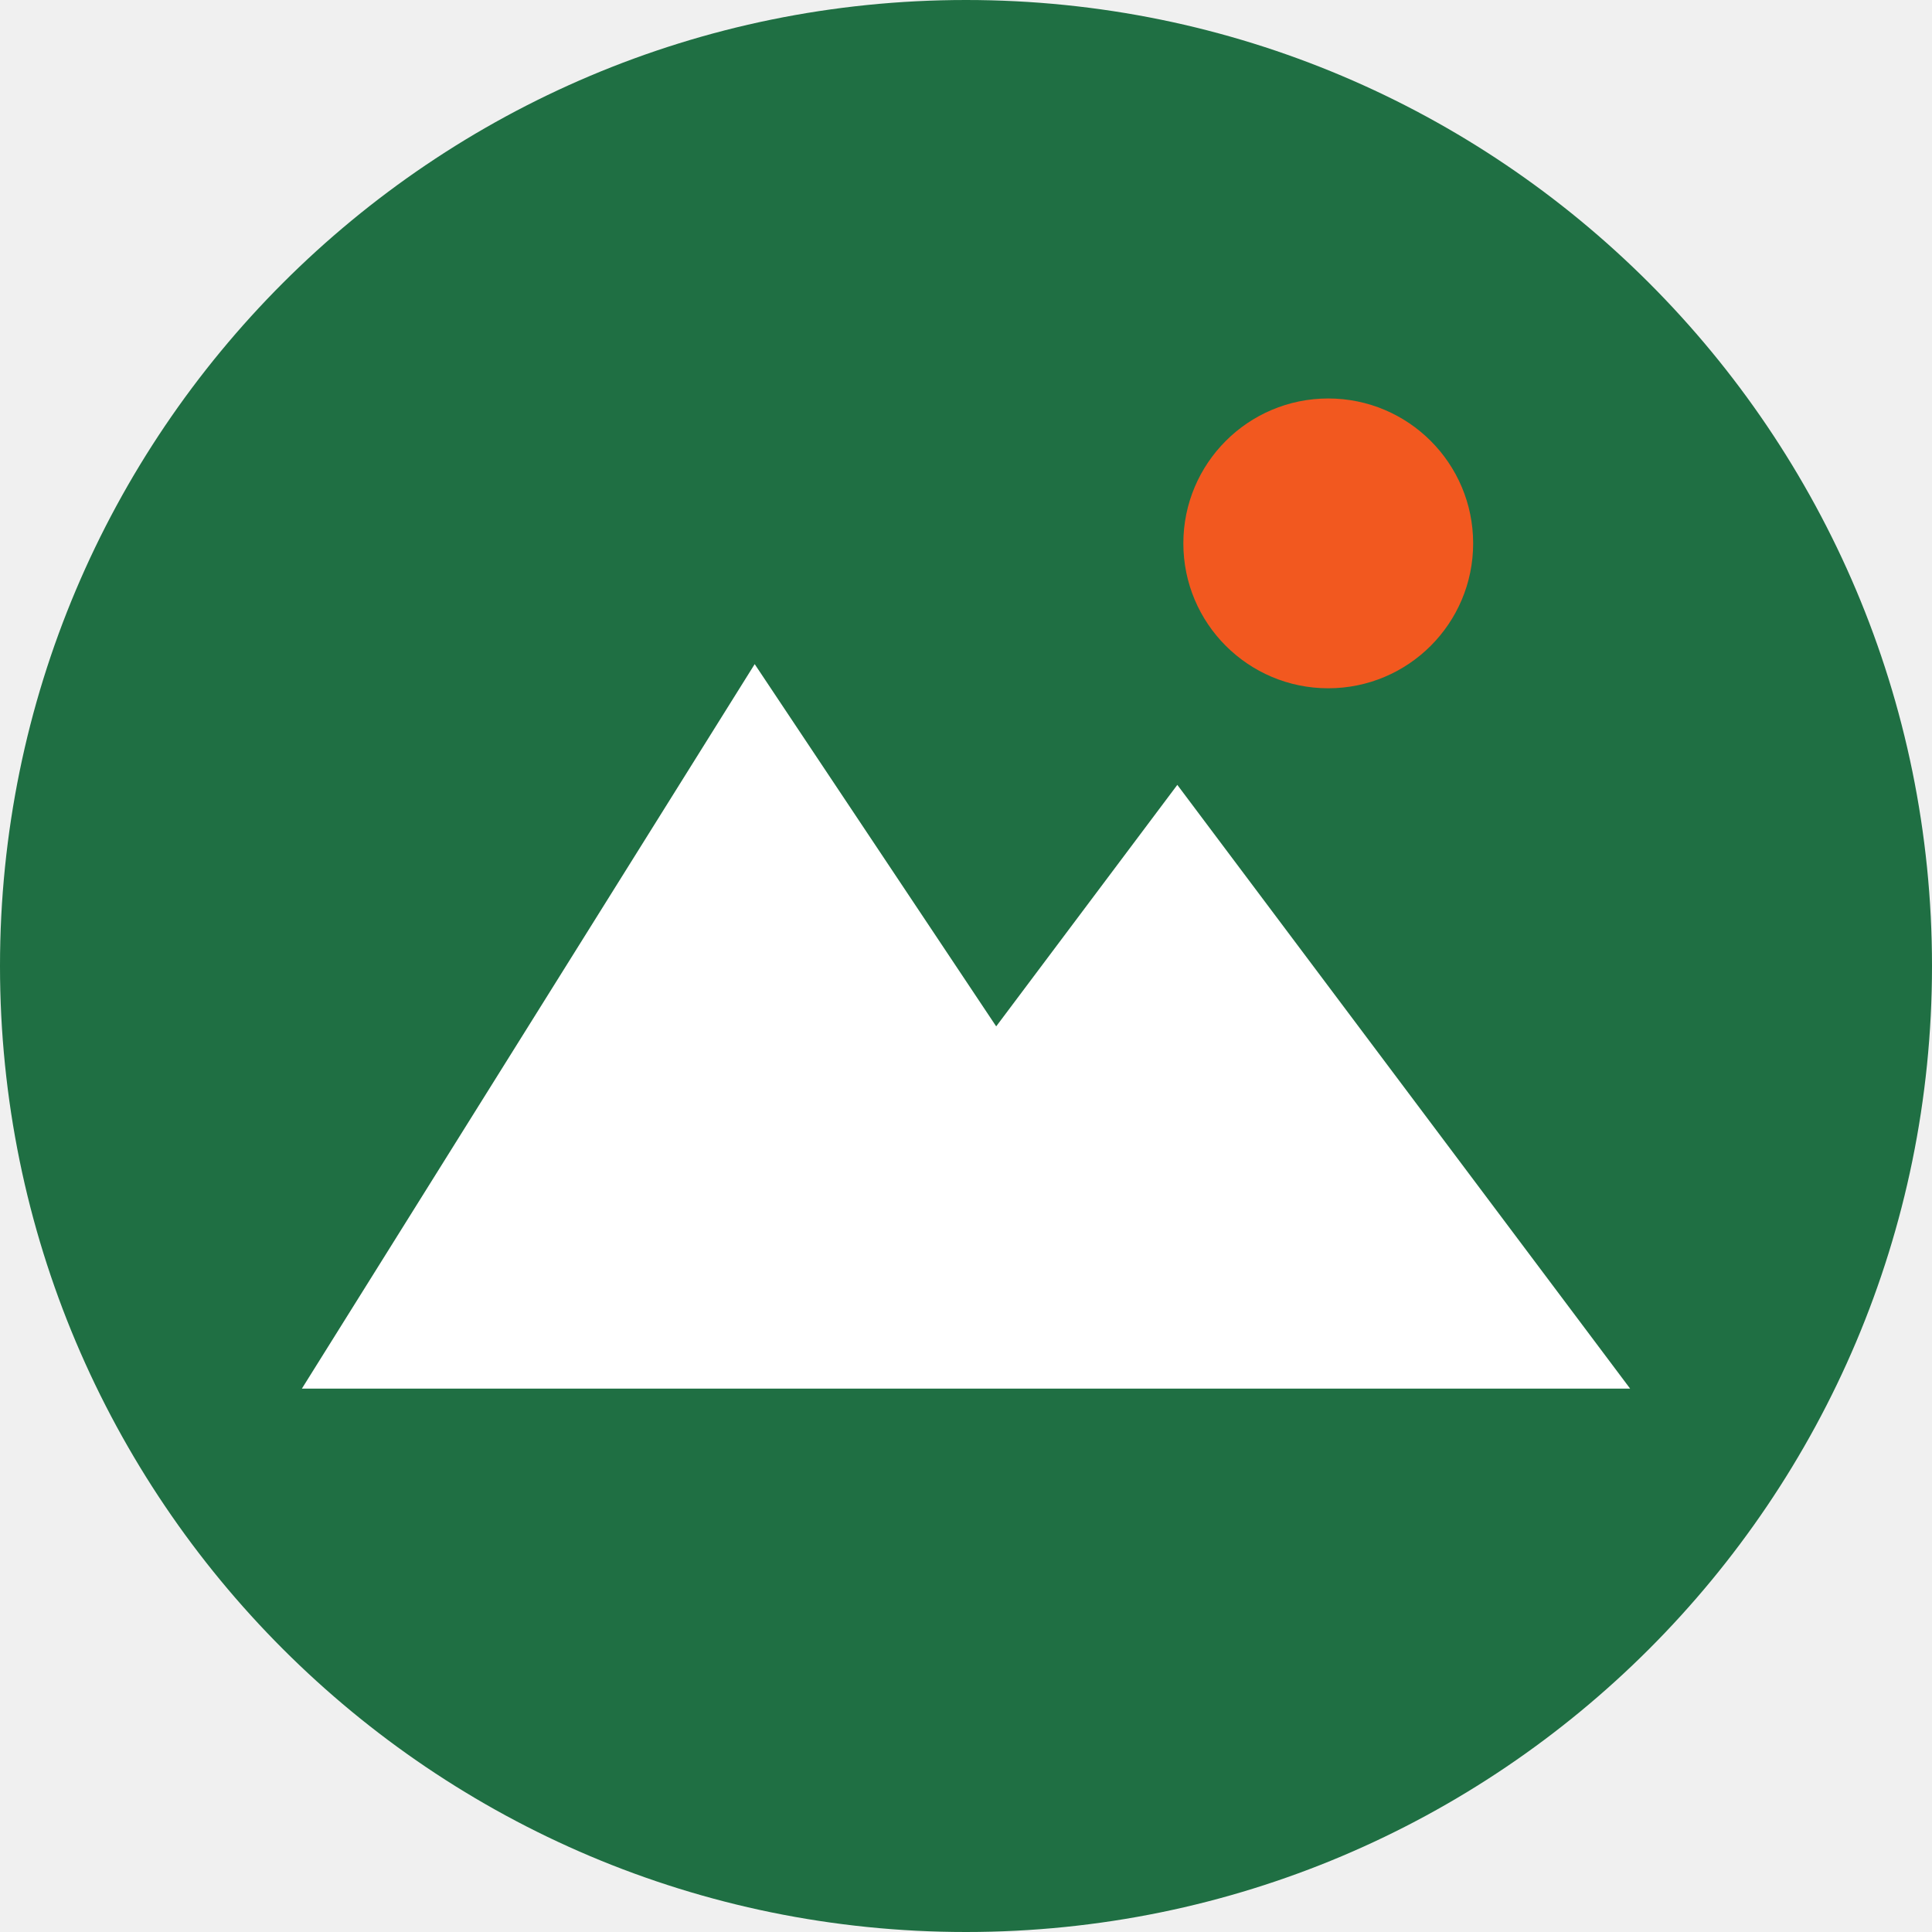
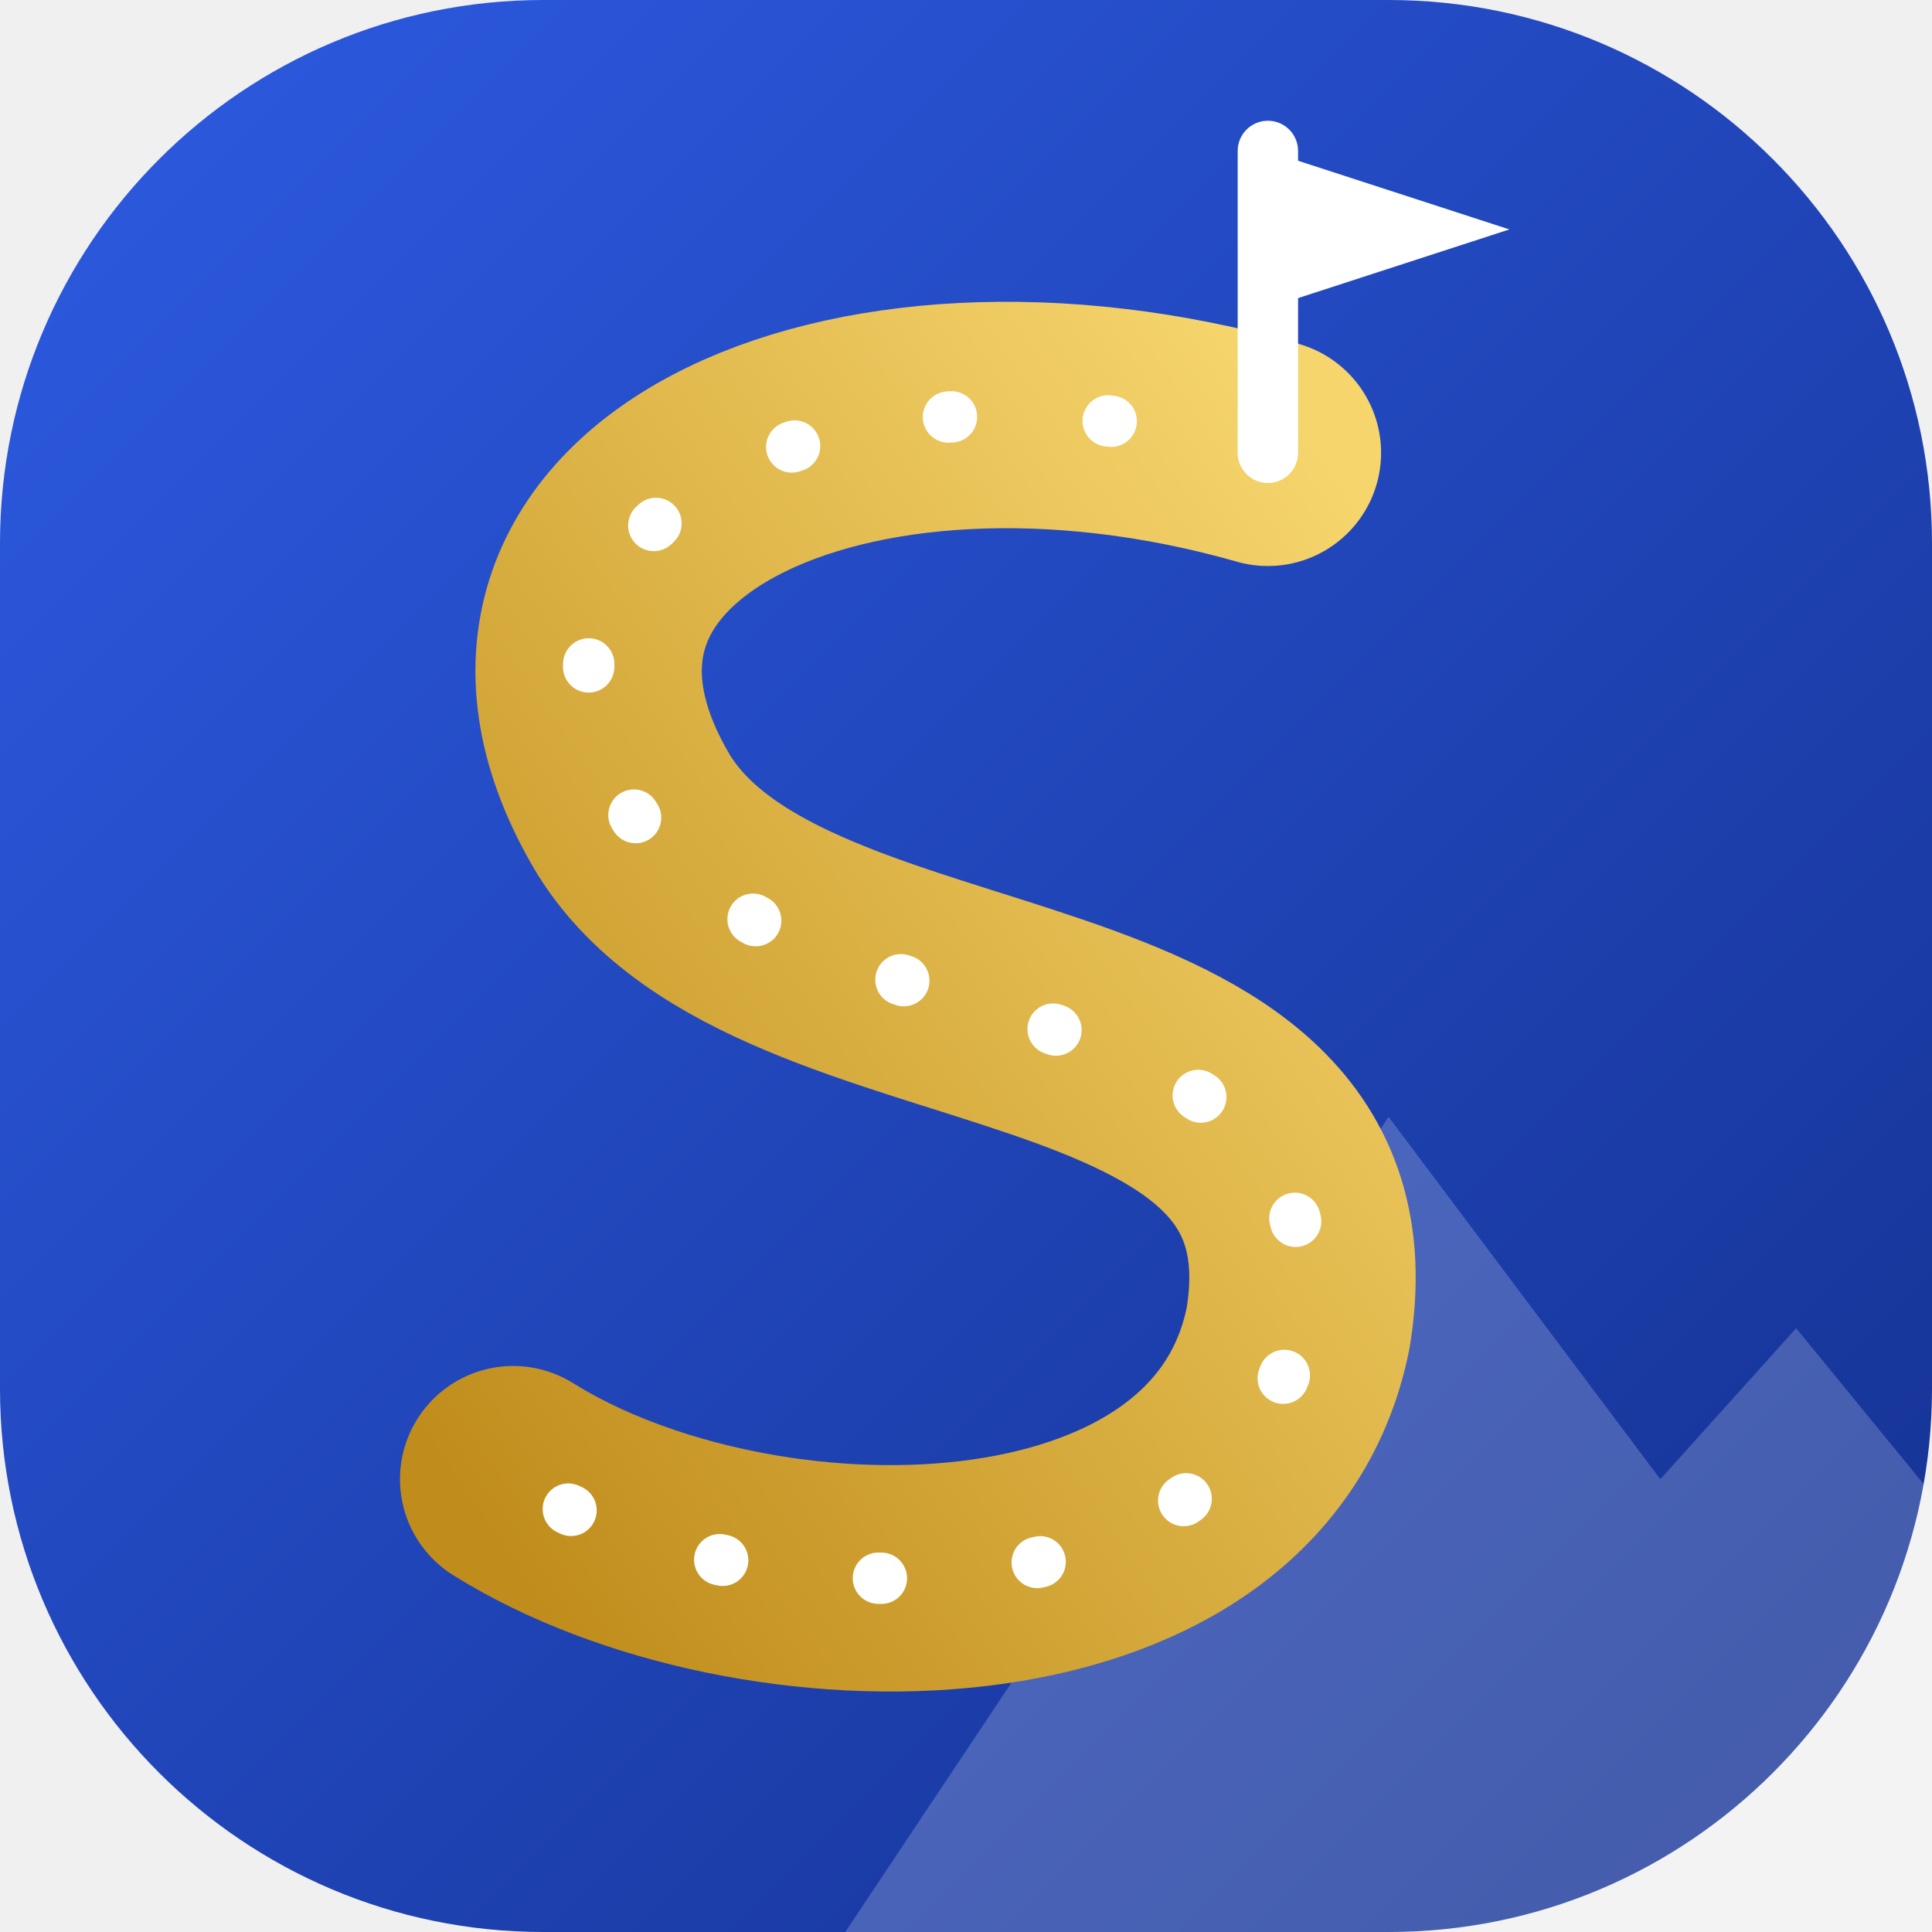
- <svg xmlns="http://www.w3.org/2000/svg" viewBox="0 0 32 32">
-   <circle cx="16" cy="16" r="16" fill="#1f6f43" />
-   <path d="M5 23 L12.5 11 L16.5 17 L19.5 13 L27 23 Z" fill="#fff" />
-   <circle cx="22" cy="9" r="2.4" fill="#f2581f" />
+ <svg xmlns="http://www.w3.org/2000/svg" viewBox="0 0 64 64">
+   <defs>
+     <linearGradient id="b" x1="0" y1="0" x2="1" y2="1">
+       <stop offset="0" stop-color="#2d5be3" />
+       <stop offset="1" stop-color="#14308f" />
+     </linearGradient>
+     <linearGradient id="g" x1="0" y1="1" x2="1" y2="0">
+       <stop offset="0" stop-color="#c08d1c" />
+       <stop offset="1" stop-color="#f6d56d" />
+     </linearGradient>
+   </defs>
+   <rect width="64" height="64" rx="18" fill="url(#b)" />
+   <path d="M28 64 L46 37 L55 49 L59.5 44 L64 49.5 L64 64 Z" fill="#fff" opacity=".2" />
+   <path d="M42 15 C 28 11, 15 17, 21 27 C 26 35, 45 32, 43 44 C 41 54, 25 54, 17 49" fill="none" stroke="url(#g)" stroke-width="7.5" stroke-linecap="round" />
+   <path d="M42 15 C 28 11, 15 17, 21 27 C 26 35, 45 32, 43 44 C 41 54, 25 54, 17 49" fill="none" stroke="#fff" stroke-width="1.7" stroke-linecap="round" stroke-dasharray="0.1 5.2" />
+   <path d="M42 15 L42 5" stroke="#fff" stroke-width="2" stroke-linecap="round" />
+   <path d="M42 5 L50 7.6 L42 10.2 Z" fill="#fff" />
</svg>
